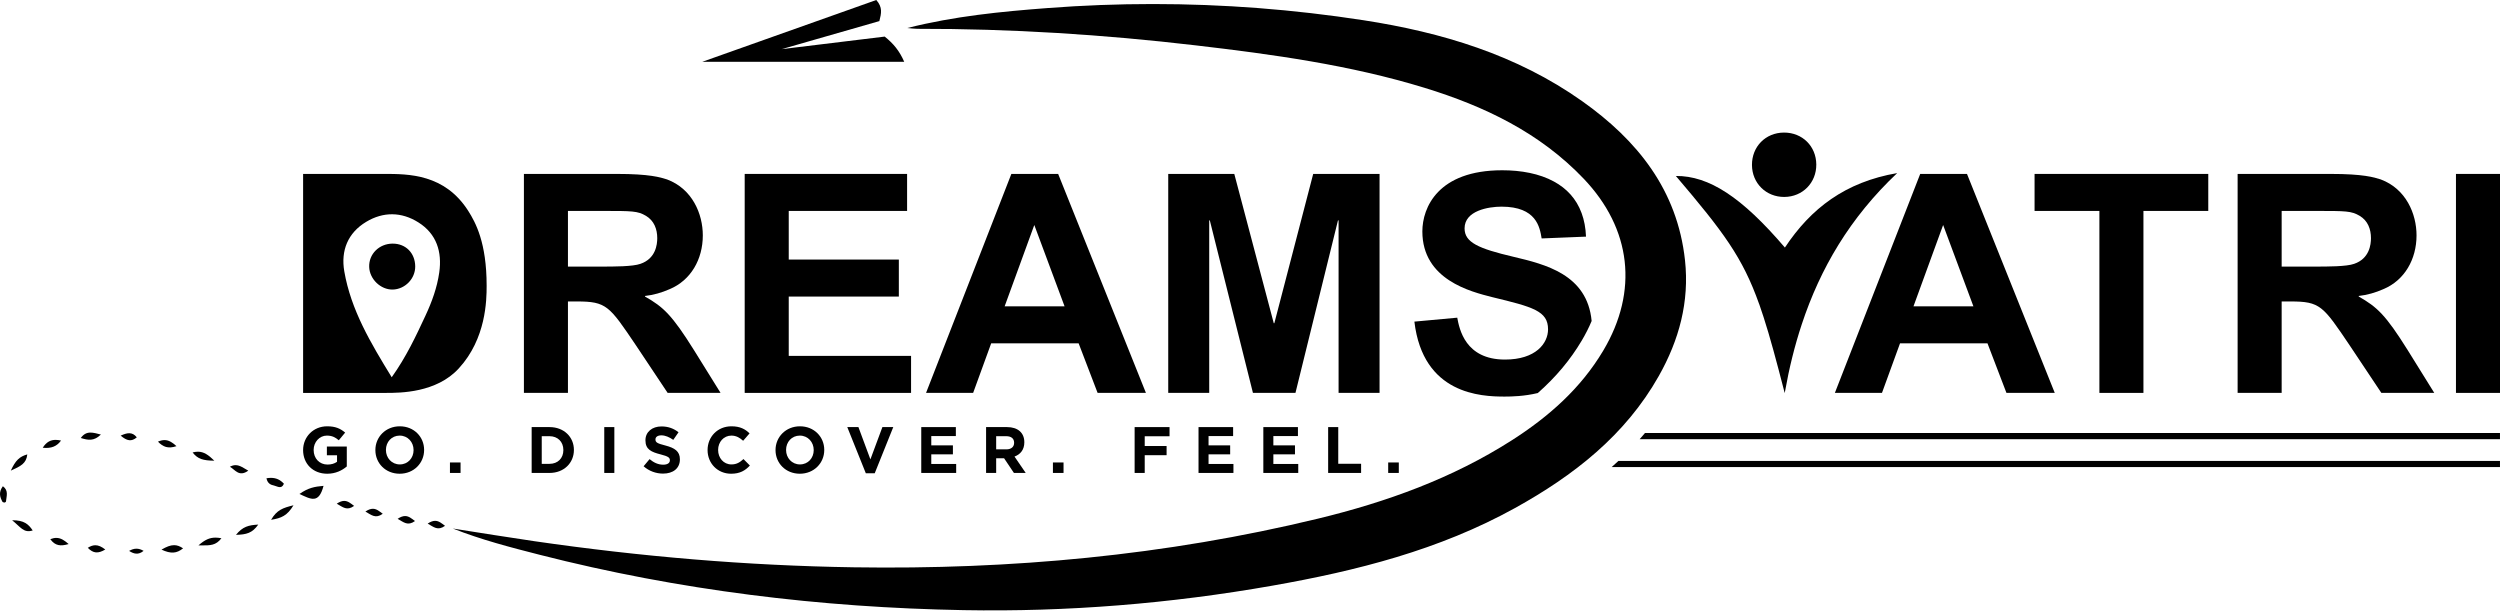
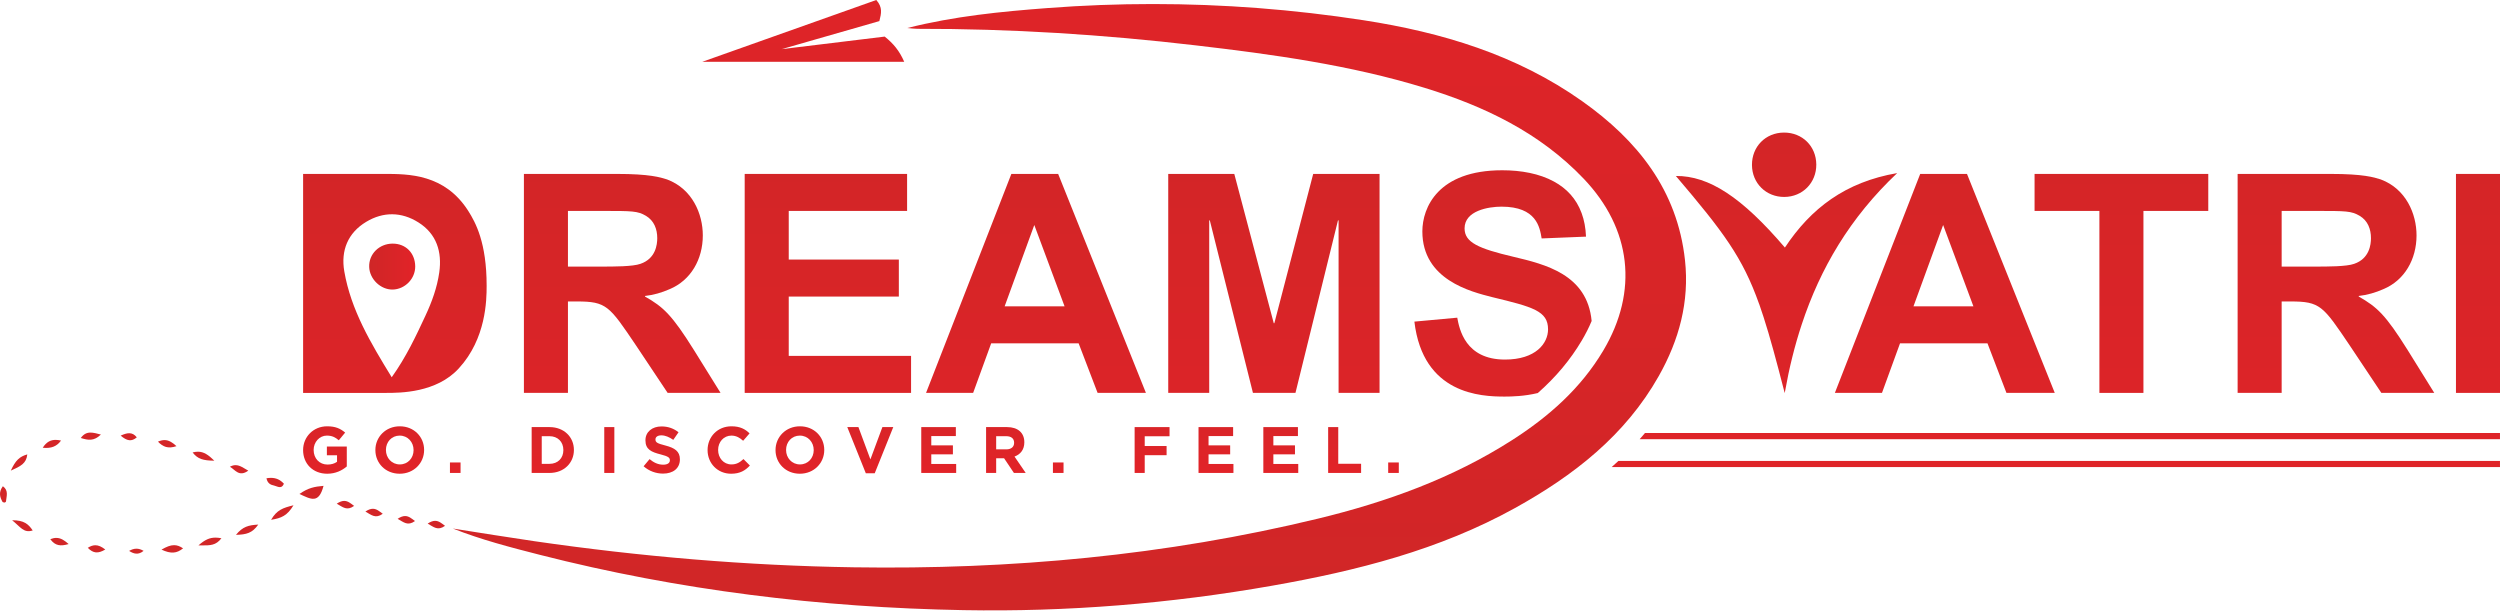
<svg xmlns="http://www.w3.org/2000/svg" xmlns:xlink="http://www.w3.org/1999/xlink" xml:space="preserve" version="1.1" style="shape-rendering:geometricPrecision; text-rendering:geometricPrecision; image-rendering:optimizeQuality; fill-rule:evenodd; clip-rule:evenodd" viewBox="158.43 787.54 12780.9 3120.57">
  <defs>
    <style type="text/css">
   
    .fil48 {fill:url(#id0)}
    .fil49 {fill:url(#id1)}
    .fil46 {fill:url(#id2)}
    .fil9 {fill:url(#id3)}
    .fil43 {fill:url(#id4)}
    .fil1 {fill:url(#id5)}
    .fil35 {fill:url(#id6)}
    .fil6 {fill:url(#id7)}
    .fil41 {fill:url(#id8)}
    .fil23 {fill:url(#id9)}
    .fil3 {fill:url(#id10)}
    .fil39 {fill:url(#id11)}
    .fil18 {fill:url(#id12)}
    .fil20 {fill:url(#id13)}
    .fil30 {fill:url(#id14)}
    .fil42 {fill:url(#id15)}
    .fil24 {fill:url(#id16)}
    .fil33 {fill:url(#id17)}
    .fil38 {fill:url(#id18)}
    .fil51 {fill:url(#id19)}
    .fil31 {fill:url(#id20)}
    .fil32 {fill:url(#id21)}
    .fil37 {fill:url(#id22)}
    .fil14 {fill:url(#id23)}
    .fil26 {fill:url(#id24)}
    .fil0 {fill:url(#id25)}
    .fil2 {fill:url(#id26)}
    .fil17 {fill:url(#id27)}
    .fil21 {fill:url(#id28)}
    .fil19 {fill:url(#id29)}
    .fil36 {fill:url(#id30)}
    .fil10 {fill:url(#id31)}
    .fil52 {fill:url(#id32)}
    .fil25 {fill:url(#id33)}
    .fil29 {fill:url(#id34)}
    .fil7 {fill:url(#id35)}
    .fil55 {fill:url(#id36)}
    .fil47 {fill:url(#id37)}
    .fil50 {fill:url(#id38)}
    .fil34 {fill:url(#id39)}
    .fil40 {fill:url(#id40)}
    .fil11 {fill:url(#id41)}
    .fil12 {fill:url(#id42)}
    .fil8 {fill:url(#id43)}
    .fil45 {fill:url(#id44)}
    .fil22 {fill:url(#id45)}
    .fil54 {fill:url(#id46)}
    .fil5 {fill:url(#id47)}
    .fil27 {fill:url(#id48)}
    .fil4 {fill:url(#id49)}
    .fil53 {fill:url(#id50)}
    .fil44 {fill:url(#id51)}
    .fil28 {fill:url(#id52)}
    .fil16 {fill:url(#id53)}
    .fil15 {fill:url(#id54)}
    .fil13 {fill:url(#id55)}
   
  </style>
    <linearGradient id="id0" gradientUnits="userSpaceOnUse" x1="2389.26" y1="4039.64" x2="2389.26" y2="903.7">
-       <stop offset="0" style="stop-opacity:1; stop-color:currentColor" />
-       <stop offset="1" style="stop-opacity:1; stop-color:currentColor" />
+       <stop offset="0" style="stop-opacity:1; stop-color:#CF2627" />
+       <stop offset="1" style="stop-opacity:1; stop-color:#E22328" />
    </linearGradient>
    <linearGradient id="id1" gradientUnits="userSpaceOnUse" xlink:href="#id0" x1="273" y1="4114.38" x2="273" y2="578.07">
  </linearGradient>
    <linearGradient id="id2" gradientUnits="userSpaceOnUse" xlink:href="#id0" x1="2070.84" y1="4023.64" x2="2070.84" y2="887.01">
  </linearGradient>
    <linearGradient id="id3" gradientUnits="userSpaceOnUse" xlink:href="#id0" x1="4957.5" y1="2682.42" x2="4957.5" y2="3209.03">
  </linearGradient>
    <linearGradient id="id4" gradientUnits="userSpaceOnUse" xlink:href="#id0" x1="255.81" y1="4248.82" x2="255.81" y2="-0.1">
  </linearGradient>
    <linearGradient id="id5" gradientUnits="userSpaceOnUse" xlink:href="#id0" x1="2202.09" y1="2682.42" x2="2202.09" y2="3209.03">
  </linearGradient>
    <linearGradient id="id6" gradientUnits="userSpaceOnUse" xlink:href="#id0" x1="816.62" y1="4015.96" x2="816.62" y2="560.8">
  </linearGradient>
    <linearGradient id="id7" gradientUnits="userSpaceOnUse" xlink:href="#id0" x1="3883.97" y1="2682.42" x2="3883.97" y2="3209.03">
  </linearGradient>
    <linearGradient id="id8" gradientUnits="userSpaceOnUse" xlink:href="#id0" x1="651.93" y1="4141.16" x2="651.93" y2="571.26">
  </linearGradient>
    <linearGradient id="id9" gradientUnits="userSpaceOnUse" xlink:href="#id0" x1="10101.05" y1="716.3" x2="10101.05" y2="3680.5">
  </linearGradient>
    <linearGradient id="id10" gradientUnits="userSpaceOnUse" xlink:href="#id0" x1="2984.44" y1="2682.42" x2="2984.44" y2="3209.03">
  </linearGradient>
    <linearGradient id="id11" gradientUnits="userSpaceOnUse" xlink:href="#id0" x1="1565.28" y1="4033.57" x2="1565.28" y2="682.84">
  </linearGradient>
    <linearGradient id="id12" gradientUnits="userSpaceOnUse" xlink:href="#id0" x1="2177.15" y1="1112.4" x2="2177.15" y2="3663.03">
  </linearGradient>
    <linearGradient id="id13" gradientUnits="userSpaceOnUse" xlink:href="#id0" x1="4390.86" y1="1112.4" x2="4390.86" y2="3663.03">
  </linearGradient>
    <linearGradient id="id14" gradientUnits="userSpaceOnUse" xlink:href="#id0" x1="1750.9" y1="3968.41" x2="1750.9" y2="938.43">
  </linearGradient>
    <linearGradient id="id15" gradientUnits="userSpaceOnUse" xlink:href="#id0" x1="1013.26" y1="4035.61" x2="1013.26" y2="534.5">
  </linearGradient>
    <linearGradient id="id16" gradientUnits="userSpaceOnUse" xlink:href="#id0" x1="11003.89" y1="716.3" x2="11003.89" y2="3680.5">
  </linearGradient>
    <linearGradient id="id17" gradientUnits="userSpaceOnUse" xlink:href="#id0" x1="1601.59" y1="4248.84" x2="1601.59" y2="-0.15">
  </linearGradient>
    <linearGradient id="id18" gradientUnits="userSpaceOnUse" xlink:href="#id0" x1="1380.76" y1="3889.7" x2="1380.76" y2="1049.35">
  </linearGradient>
    <linearGradient id="id19" gradientUnits="userSpaceOnUse" xlink:href="#id0" x1="855.5" y1="4095.6" x2="855.5" y2="838.86">
  </linearGradient>
    <linearGradient id="id20" gradientUnits="userSpaceOnUse" xlink:href="#id0" x1="622.87" y1="4019.57" x2="622.87" y2="550.03">
  </linearGradient>
    <linearGradient id="id21" gradientUnits="userSpaceOnUse" xlink:href="#id0" x1="1039.24" y1="4142.17" x2="1039.24" y2="565.42">
  </linearGradient>
    <linearGradient id="id22" gradientUnits="userSpaceOnUse" xlink:href="#id0" x1="1198.7" y1="4248.81" x2="1198.7" y2="-0.06">
  </linearGradient>
    <linearGradient id="id23" gradientUnits="userSpaceOnUse" xlink:href="#id0" x1="6706.32" y1="2682.42" x2="6706.32" y2="3209.03">
  </linearGradient>
    <linearGradient id="id24" gradientUnits="userSpaceOnUse" xlink:href="#id0" x1="12826.76" y1="716.3" x2="12826.76" y2="3680.5">
  </linearGradient>
    <linearGradient id="id25" gradientUnits="userSpaceOnUse" xlink:href="#id0" x1="1819.68" y1="2682.42" x2="1819.68" y2="3209.03">
  </linearGradient>
    <linearGradient id="id26" gradientUnits="userSpaceOnUse" xlink:href="#id0" x1="2485.84" y1="2682.42" x2="2485.84" y2="3209.03">
  </linearGradient>
    <linearGradient id="id27" gradientUnits="userSpaceOnUse" xlink:href="#id0" x1="2048.02" y1="2149.93" x2="2280.3" y2="2149.93">
  </linearGradient>
    <linearGradient id="id28" gradientUnits="userSpaceOnUse" xlink:href="#id0" x1="5454.75" y1="1112.4" x2="5454.75" y2="3663.03">
  </linearGradient>
    <linearGradient id="id29" gradientUnits="userSpaceOnUse" xlink:href="#id0" x1="3339.52" y1="1112.4" x2="3339.52" y2="3663.03">
  </linearGradient>
    <linearGradient id="id30" gradientUnits="userSpaceOnUse" xlink:href="#id0" x1="423.71" y1="4144.59" x2="423.71" y2="260.94">
  </linearGradient>
    <linearGradient id="id31" gradientUnits="userSpaceOnUse" xlink:href="#id0" x1="5300.94" y1="2682.42" x2="5300.94" y2="3209.03">
  </linearGradient>
    <linearGradient id="id32" gradientUnits="userSpaceOnUse" xlink:href="#id0" x1="9291.79" y1="716.3" x2="9291.79" y2="3680.5">
  </linearGradient>
    <linearGradient id="id33" gradientUnits="userSpaceOnUse" xlink:href="#id0" x1="12100.62" y1="716.3" x2="12100.62" y2="3680.5">
  </linearGradient>
    <linearGradient id="id34" gradientUnits="userSpaceOnUse" xlink:href="#id0" x1="4264.96" y1="4248.85" x2="4264.96" y2="-0.16">
  </linearGradient>
    <linearGradient id="id35" gradientUnits="userSpaceOnUse" xlink:href="#id0" x1="4247.78" y1="2682.42" x2="4247.78" y2="3209.03">
  </linearGradient>
    <linearGradient id="id36" gradientUnits="userSpaceOnUse" xlink:href="#id0" x1="10740.03" y1="716.12" x2="10740.03" y2="3680.56">
  </linearGradient>
    <linearGradient id="id37" gradientUnits="userSpaceOnUse" xlink:href="#id0" x1="2235.67" y1="4032.99" x2="2235.67" y2="898.26">
  </linearGradient>
    <linearGradient id="id38" gradientUnits="userSpaceOnUse" xlink:href="#id0" x1="462.49" y1="4161.02" x2="462.49" y2="436.58">
  </linearGradient>
    <linearGradient id="id39" gradientUnits="userSpaceOnUse" xlink:href="#id0" x1="1231.68" y1="4243.65" x2="1231.68" y2="25.57">
  </linearGradient>
    <linearGradient id="id40" gradientUnits="userSpaceOnUse" xlink:href="#id0" x1="1421.74" y1="4248.88" x2="1421.74" y2="-0.31">
  </linearGradient>
    <linearGradient id="id41" gradientUnits="userSpaceOnUse" xlink:href="#id0" x1="5568.46" y1="2682.42" x2="5568.46" y2="3209.03">
  </linearGradient>
    <linearGradient id="id42" gradientUnits="userSpaceOnUse" xlink:href="#id0" x1="6048.29" y1="2682.42" x2="6048.29" y2="3209.03">
  </linearGradient>
    <linearGradient id="id43" gradientUnits="userSpaceOnUse" xlink:href="#id0" x1="4607.58" y1="2682.42" x2="4607.58" y2="3209.03">
  </linearGradient>
    <linearGradient id="id44" gradientUnits="userSpaceOnUse" xlink:href="#id0" x1="1924.42" y1="4012.9" x2="1924.42" y2="877.2">
  </linearGradient>
    <linearGradient id="id45" gradientUnits="userSpaceOnUse" xlink:href="#id0" x1="6671.06" y1="1112.4" x2="6671.06" y2="3663.03">
  </linearGradient>
    <linearGradient id="id46" gradientUnits="userSpaceOnUse" xlink:href="#id0" x1="10668.62" y1="716.5" x2="10668.62" y2="3680.46">
  </linearGradient>
    <linearGradient id="id47" gradientUnits="userSpaceOnUse" xlink:href="#id0" x1="3541.56" y1="2682.43" x2="3541.56" y2="3209.03">
  </linearGradient>
    <linearGradient id="id48" gradientUnits="userSpaceOnUse" xlink:href="#id0" x1="7842.36" y1="1112.4" x2="7842.36" y2="3663.03">
  </linearGradient>
    <linearGradient id="id49" gradientUnits="userSpaceOnUse" xlink:href="#id0" x1="3273.43" y1="2682.42" x2="3273.43" y2="3209.03">
  </linearGradient>
    <linearGradient id="id50" gradientUnits="userSpaceOnUse" xlink:href="#id0" x1="9279.45" y1="717.84" x2="9279.45" y2="3675.95">
  </linearGradient>
    <linearGradient id="id51" gradientUnits="userSpaceOnUse" xlink:href="#id0" x1="175.45" y1="4244.11" x2="175.45" y2="15.71">
  </linearGradient>
    <linearGradient id="id52" gradientUnits="userSpaceOnUse" xlink:href="#id0" x1="5616.89" y1="4239.76" x2="5616.89" y2="1.98">
  </linearGradient>
    <linearGradient id="id53" gradientUnits="userSpaceOnUse" xlink:href="#id0" x1="7282.47" y1="2682.42" x2="7282.47" y2="3209.03">
  </linearGradient>
    <linearGradient id="id54" gradientUnits="userSpaceOnUse" xlink:href="#id0" x1="7032.67" y1="2682.42" x2="7032.67" y2="3209.03">
  </linearGradient>
    <linearGradient id="id55" gradientUnits="userSpaceOnUse" xlink:href="#id0" x1="6374.97" y1="2682.42" x2="6374.97" y2="3209.03">
  </linearGradient>
  </defs>
  <g id="Layer_x0020_1">
    <path class="fil0" d="M1708 3088.18l0 0.68c0,69.31 50.2,120.56 123.21,120.56l0 0c42.87,0 76.02,-16.74 100.15,-37.17l0 0 0 -101.83 -101.81 0 0 44.56 51.91 0 0 33.48c-13.07,9.36 -29.79,14.07 -48.56,14.07l0 0c-41.54,0 -71,-31.5 -71,-74.35l0 0 0 -0.67c0,-39.87 29.81,-73.01 67.32,-73.01l0 0c27.12,0 43.18,8.71 61.28,23.79l0 0 32.48 -39.2c-24.47,-20.76 -49.9,-32.14 -92.09,-32.14 -71,0 -122.89,54.6 -122.89,121.22z" />
    <path class="fil1" d="M2077.52 3088.18l0 0.68c0,66.64 51.89,120.56 124.23,120.56l0 0c72.33,0 124.91,-54.61 124.91,-121.24l0 0 0 -0.67c0,-66.64 -51.91,-120.56 -124.25,-120.56 -72.33,0 -124.9,54.6 -124.9,121.22zm53.92 0l0 -0.67c0,-40.19 28.8,-73.01 70.31,-73.01l0 0c41.54,0 71,33.49 71,73.67l0 0 0 0.68c0,40.17 -28.81,72.99 -70.33,72.99l0 0c-41.54,0 -70.98,-33.49 -70.98,-73.67l0 0z" />
    <polygon class="fil2" points="2458.73,3205.39 2512.96,3205.39 2512.96,3151.83 2458.73,3151.83 " />
    <path class="fil3" d="M2876.44 3205.39l91.43 0c73.67,0 124.57,-51.23 124.57,-117.2l0 -0.67c0,-65.96 -50.91,-116.52 -124.57,-116.52l0 0 -91.43 0 0 234.39zm51.57 -187.87l39.87 0c42.19,0 70.66,29.15 70.66,70.66l0 0 0 0.68c0,41.49 -28.46,69.99 -70.66,69.99l0 0 -39.87 0 0 -141.33z" />
    <polygon class="fil4" points="3247.63,3205.39 3299.2,3205.39 3299.2,2970.97 3247.63,2970.97 " />
    <path class="fil5" d="M3634.3 3136.07l0 -0.66c0,-40.85 -26.79,-57.91 -74.33,-70.34l0 0c-40.53,-10.4 -50.59,-15.39 -50.59,-30.8l0 0 0 -0.68c0,-11.4 10.38,-20.41 30.15,-20.41l0 0c19.76,0 40.19,8.69 60.93,23.09l0 0 26.82 -38.82c-23.81,-19.11 -52.92,-29.85 -87.06,-29.85l0 0c-47.91,0 -82.06,28.16 -82.06,70.7l0 0 0 0.64c0,46.59 30.48,59.64 77.7,71.66l0 0c39.15,10.04 47.22,16.78 47.22,29.81l0 0 0 0.68c0,13.71 -12.75,22.12 -33.84,22.12l0 0c-26.78,0 -48.9,-11.06 -70,-28.48l0 0 -30.46 36.51c28.13,25.09 63.96,37.52 99.46,37.52 50.56,0 86.05,-26.13 86.05,-72.69z" />
    <path class="fil6" d="M3775.81 3088.18l0 0.68c0,67.3 51.25,120.56 120.2,120.56l0 0c45.22,0 72.02,-16.07 96.11,-41.89l-32.8 -33.11c-18.43,16.72 -34.83,27.43 -61.62,27.43l0 0c-40.19,0 -67.99,-33.49 -67.99,-73.67l0 0 0 -0.67c0,-40.19 28.46,-73.01 67.99,-73.01l0 0c23.44,0 41.87,10.06 59.93,26.46l0 0 32.82 -37.82c-21.74,-21.44 -48.22,-36.19 -92.42,-36.19 -72.02,0 -122.22,54.6 -122.22,121.22l0 0z" />
    <path class="fil7" d="M4372.34 3088.18l0 -0.67c0,-66.64 -51.87,-120.56 -124.23,-120.56 -72.32,0 -124.9,54.6 -124.9,121.22l0 0.68c0,66.64 51.91,120.56 124.24,120.56l0 0c72.34,0 124.89,-54.61 124.89,-121.24zm-195.21 0l0 -0.67c0,-40.19 28.8,-73.01 70.32,-73.01l0 0c41.53,0 70.99,33.49 70.99,73.67l0 0 0 0.68c0,40.17 -28.8,72.99 -70.33,72.99l0 0c-41.53,0 -70.98,-33.49 -70.98,-73.67l0 0z" />
    <polygon class="fil8" points="4584.81,3207.07 4630.35,3207.07 4725.14,2970.99 4669.54,2970.99 4608.25,3136.07 4546.99,2970.99 4490.02,2970.99 " />
    <polygon class="fil9" points="4868.26,3205.39 5046.74,3205.39 5046.74,3159.5 4919.48,3159.5 4919.48,3110.3 5030.02,3110.3 5030.02,3064.41 4919.48,3064.41 4919.48,3016.86 5045.08,3016.86 5045.08,2970.99 4868.26,2970.99 " />
    <path class="fil10" d="M5199.63 3205.39l51.57 0 0 -75.03 40.52 0 50.25 75.03 60.28 0 -57.27 -83.7c29.8,-11.08 50.2,-34.83 50.2,-72.68l0 0 0 -0.65c0,-48.22 -33.12,-77.36 -88.38,-77.36l0 0 -107.17 0 0 234.39zm51.57 -187.87l51.23 0c25.13,0 40.55,11.4 40.55,33.5l0 0 0 0.67c0,19.75 -14.41,33.14 -39.53,33.14l0 0 -52.25 0 0 -67.31z" />
    <polygon class="fil11" points="5541.35,3205.39 5595.61,3205.39 5595.61,3151.83 5541.35,3151.83 " />
    <polygon class="fil12" points="5959.05,3205.39 6010.62,3205.39 6010.62,3114.67 6122.46,3114.67 6122.46,3067.74 6010.62,3067.74 6010.62,3017.86 6137.54,3017.86 6137.54,2970.99 5959.05,2970.99 " />
    <polygon class="fil13" points="6285.71,3205.39 6464.2,3205.39 6464.2,3159.5 6336.96,3159.5 6336.96,3110.3 6447.48,3110.3 6447.48,3064.41 6336.96,3064.41 6336.96,3016.86 6462.56,3016.86 6462.56,2970.99 6285.71,2970.99 " />
    <polygon class="fil14" points="6617.05,3205.39 6795.56,3205.39 6795.56,3159.5 6668.31,3159.5 6668.31,3110.3 6778.82,3110.3 6778.82,3064.41 6668.31,3064.41 6668.31,3016.86 6793.91,3016.86 6793.91,2970.99 6617.05,2970.99 " />
    <polygon class="fil15" points="6948.43,3205.39 7116.88,3205.39 7116.88,3158.5 7000.04,3158.5 7000.04,2970.99 6948.43,2970.99 " />
    <polygon class="fil16" points="7255.36,3205.39 7309.61,3205.39 7309.61,3151.83 7255.36,3151.83 " />
    <path class="fil17" d="M2165.66 2033c-68.82,0.21 -122.22,53.39 -119.84,119.39l0 0c2.18,62.31 58.82,116.57 120.28,115.5l0 0c63.16,-1.53 115.92,-55.81 115.05,-118.96l0 0c-0.87,-68.01 -48.41,-115.94 -115.02,-115.93l0 0c-0.15,0 -0.32,0 -0.47,0l0 0z" />
    <path class="fil18" d="M2646.27 2250.6l0 -3.25c0,-218.74 -56.24,-321.97 -93.93,-381.51l0 0c-120.43,-189.21 -305.01,-189.21 -431.44,-189.21l0 0 -412.89 0 0 1119.59 423.81 0c71.81,0 257.77,0 372.19,-125.37l0 0c140.04,-152.14 142.23,-350.04 142.26,-420.26zm-727.73 -75.9c-18.3,-106.22 18.03,-196.61 112.24,-253.13l0 0c87.1,-52.44 180.22,-51.34 266.25,2.71l0 0c93.65,58.73 122.06,150.74 107.02,256.16l0 0c-10.91,77 -37.38,149.91 -70.17,220.1l0 0c-49.14,105.67 -98.57,211.35 -172.87,315.66l0 0c-107.85,-175.83 -208.33,-344.07 -242.48,-541.5l0 0z" />
    <path class="fil19" d="M2836.84 1676.71l0 1119.46 225.13 0 0 -467.48 45.36 0c151.66,0 165.73,21.89 301.78,223.56l0 0 162.56 243.92 270.52 0 -136.02 -218.89c-112.6,-179.82 -156.39,-220.46 -250.17,-273.6l0 0 0 -3.15c43.79,-4.7 85.98,-17.19 125.07,-34.39l0 0c109.46,-45.35 170.4,-153.22 170.4,-275.17l0 0c0,-109.46 -53.14,-237.65 -182.91,-286.14l0 0c-34.39,-10.93 -89.12,-28.14 -256.42,-28.14l0 0 -475.31 0zm225.13 189.19l176.7 0c151.65,0 179.8,0 221.99,25l0 0c42.23,25.04 57.88,68.82 57.88,114.15l0 0c0,32.8 -7.8,104.75 -86.02,131.32l0 0c-39.05,14.09 -134.46,14.09 -203.24,14.09l0 0 -167.3 0 0 -284.57z" />
    <polygon class="fil20" points="3965.57,1676.71 3965.57,2796.17 4816.13,2796.17 4816.13,2606.96 4190.75,2606.96 4190.75,2303.69 4753.61,2303.69 4753.61,2114.5 4190.75,2114.5 4190.75,1865.9 4795.81,1865.9 4795.81,1676.71 " />
    <path class="fil21" d="M5328.86 1676.71l-436.18 1119.46 240.78 0 92.22 -253.28 447.15 0 96.97 253.28 247.02 0 -448.72 -1119.46 -239.25 0zm117.27 261.08l154.8 415.92 -306.46 0 151.66 -415.92z" />
    <polygon class="fil22" points="7211.23,2796.17 7211.23,1676.71 6871.98,1676.71 6673.39,2439.7 6670.29,2439.7 6468.59,1676.71 6130.87,1676.71 6130.87,2796.17 6340.39,2796.17 6340.39,1914.38 6343.51,1914.38 6563.93,2796.17 6781.3,2796.17 6998.6,1914.38 7001.74,1914.38 7001.74,2796.17 " />
    <path class="fil23" d="M9975.21 1676.71l-436.26 1119.46 240.81 0 92.23 -253.28 447.19 0 96.92 253.28 247.03 0 -448.72 -1119.46 -239.2 0zm117.24 261.08l154.8 415.92 -306.44 0 151.64 -415.92z" />
    <polygon class="fil24" points="11447.91,1865.9 11447.91,1676.71 10559.86,1676.71 10559.86,1865.9 10891.31,1865.9 10891.31,2796.17 11116.45,2796.17 11116.45,1865.9 " />
    <path class="fil25" d="M11597.95 1676.71l0 1119.46 225.14 0 0 -467.48 45.34 0c151.65,0 165.74,21.89 301.78,223.56l0 0 162.61 243.92 270.47 0 -136.01 -218.89c-112.59,-179.82 -156.33,-220.46 -250.17,-273.6l0 0 0 -3.15c43.78,-4.7 86,-17.19 125.09,-34.39l0 0c109.44,-45.35 170.42,-153.22 170.42,-275.17l0 0c0,-109.46 -53.14,-237.65 -182.94,-286.14l0 0c-34.39,-10.93 -89.12,-28.14 -256.41,-28.14l0 0 -475.31 0zm225.14 189.19l176.67 0c151.66,0 179.84,0 222.05,25l0 0c42.2,25.04 57.86,68.82 57.86,114.15l0 0c0,32.8 -7.84,104.75 -86.02,131.32l0 0c-39.09,14.09 -134.44,14.09 -203.24,14.09l0 0 -167.31 0 0 -284.57z" />
    <polygon class="fil26" points="12714.18,1676.71 12714.18,2796.17 12939.33,2796.17 12939.33,1676.71 " />
    <path class="fil27" d="M7430.03 1970.72c0,246.92 247.14,308.03 358.17,336.1l0 0c206.18,49.92 284.43,70.3 284.43,164.19l0 0c0,71.8 -62.61,154.76 -220.34,154.76l0 0c-203.43,0 -233,-156.5 -243.92,-214.13l0 0 -219.09 20.13c43.98,372.09 341.07,383.25 461.27,383.25l0 0c35.8,0 100.39,-1.46 169.67,-18.11l0 0c93.16,-82.22 166.45,-170.17 224.57,-268.05l0 0c19.86,-33.52 36.76,-66.79 50.66,-100.33 -22.37,-238.69 -238.21,-289.64 -399.43,-328.14l0 0c-179.83,-42.23 -250.15,-73.52 -250.15,-145.31l0 0c0,-90.66 121.98,-111.04 189.04,-111.04l0 0c178.36,0 195.5,104.82 204.95,162.45l0 0 226.78 -9.19c-1.72,-45.22 -9.43,-84.95 -22.37,-119.99l0 0c-27.08,-74.26 -77.23,-126.68 -141.09,-161.44l0 0c-74.77,-40.98 -168.17,-57.87 -265.04,-57.87l0 0c-328.38,0 -408.11,190.78 -408.11,312.72l0 0z" />
    <path class="fil28" d="M5516.15 828.53c-240.08,18.22 -479.78,41.66 -719.21,102.26l0 0c17.25,1.43 34.48,4.11 51.72,4.09l0 0c475.89,-0.85 950.04,29.22 1422.47,84.56l0 0c394.69,46.22 788.62,100.12 1170.03,217.03l0 0c305.28,93.57 588.61,228.79 813.48,464.46l0 0c244.49,256.27 280.91,575.02 100.47,878.59l0 0c-115.13,193.72 -279.28,338.38 -466.54,458.21l0 0c-305.43,195.44 -641.79,316.41 -991.9,401.24l0 0c-780.06,188.98 -1571.9,261.21 -2373.91,248.81l0 0c-547.35,-8.45 -1090.49,-54.91 -1631.56,-133.36l0 0c-139.46,-20.23 -278.52,-43.14 -417.77,-64.85l0 0c145.23,57.44 294.64,96.09 444.15,134.27l0 0c711.12,181.58 1435.09,269.83 2167.61,282.97l0 0c529.3,9.51 1055.96,-33.2 1577.84,-125.11l0 0c431.41,-75.96 853.61,-182.52 1240.77,-396.96l0 0c299.13,-165.67 563.31,-370.73 735,-674.95l0 0c103.48,-183.34 157.09,-379.15 133.95,-591.86l0 0c-39.12,-359.27 -243.65,-613.5 -526.02,-813.39l0 0c-334.88,-237.06 -718,-351.94 -1118.06,-413.64l0 0c-357.57,-55.15 -716.56,-82.74 -1076.57,-82.74l0 0c-178.42,0 -357.11,6.78 -535.96,20.36l0 0z" />
    <path class="fil29" d="M3748.79 1103.45l1032.33 0c-24.48,-56.23 -54.98,-92.89 -99.76,-128.85l0 0c-175.57,21.4 -351.17,42.78 -526.74,64.18l0 0c166.46,-47.8 332.94,-95.58 499.41,-143.37l0 0c10.13,-39.9 17.7,-70.01 -15.68,-107.87 -293.44,104.21 -591.61,210.09 -889.56,315.91l0 0z" />
    <path class="fil30" d="M1689.33 3312.92c59.84,27.63 98.7,51.28 123.13,-41.53 -46.04,4.02 -78.13,9.94 -123.13,41.53z" />
    <path class="fil31" d="M571.47 3026.72c37.97,11.63 66.57,17.1 102.78,-17.59 -20.26,-5.34 -37.61,-10.07 -53.1,-10.07l0 0c-18.64,0 -34.58,6.83 -49.68,27.67l0 0z" />
    <path class="fil32" d="M984.11 3597.44c48.22,22.25 77.29,19.85 110.24,-6.55l0 0c-16.23,-11.11 -30.83,-16.27 -46,-16.27 -19.09,0 -39.07,8.17 -64.24,22.82z" />
    <path class="fil33" d="M1544.32 3444.95c52.82,-8.41 82.52,-20.93 114.57,-74.28 -54.42,13.37 -85.22,23.86 -114.57,74.28z" />
    <path class="fil34" d="M1260.25 3536.06l-0.45 0c-29.22,0 -54.05,10.63 -86.89,39.81l0 0c5.61,-0.02 10.96,0 16.13,0l0 0c44.37,0.17 73.29,0.32 101.41,-36.65 -10.81,-2 -20.74,-3.13 -30.2,-3.17z" />
    <path class="fil35" d="M775.39 3014.63c32.01,27.35 55.15,31.89 82.42,8.77l0 0c-11.74,-14.83 -24.2,-21.06 -38.86,-21.06 -12.59,0 -26.79,4.59 -43.56,12.3z" />
    <path class="fil36" d="M376.87 3076.55c45.24,4.89 72.57,-7.87 93.69,-36.79 -9.66,-2.07 -18.98,-3.37 -27.99,-3.37l0 0c-24.33,0 -46.29,9.62 -65.7,40.17l0 0z" />
    <path class="fil37" d="M1143.08 3100.64c26.42,34.09 54.43,41.44 111.24,42.16 -31,-30.09 -54.16,-46.02 -84.01,-46.02l0 0c-8.43,0 -17.4,1.27 -27.23,3.87l0 0z" />
    <path class="fil38" d="M1362.67 3165.54l-0.42 0c-8.81,0.07 -18.19,2.48 -28.54,8.27l0 0c26.81,14.59 46.26,54.26 94.08,19.87 -23.31,-12.78 -42.44,-28.14 -65.13,-28.14z" />
    <path class="fil39" d="M1520.65 3232.62c5.78,27.97 23.18,33.84 38.76,37.17l0 0c16.38,3.56 38.43,20.91 50.49,-9.24 -18.48,-20.09 -39.28,-30 -66.41,-30l0 0c-7.14,0 -14.74,0.68 -22.84,2.07l0 0z" />
    <path class="fil40" d="M1364.79 3521.88c53.6,-1.36 83.61,-9.01 113.92,-52.47 -49.26,2.8 -79.49,10.02 -113.92,52.47z" />
    <path class="fil41" d="M607.19 3588.22c28.31,28.82 52.44,30.51 89.48,8.64l0 0c-19.24,-14.91 -35.22,-21.88 -50.81,-21.85l0 0c-12.65,0 -25.06,4.58 -38.67,13.22z" />
    <path class="fil42" d="M965.89 3045.53c26.39,26.67 51.27,37.44 94.71,22.93l0 0c-22.09,-20.64 -40.7,-31.06 -61.19,-31.06l0 0c-10.46,0 -21.38,2.7 -33.52,8.12z" />
    <path class="fil43" d="M213.64 3193.63c50.87,-22.99 79.54,-36.5 84.33,-83.04l0 0c-39.44,10.94 -60.35,30.51 -84.33,83.04z" />
    <path class="fil44" d="M171.71 3354.05c3.97,1.17 7.4,3.26 10.43,2.79l0 0c2.61,-0.42 6.7,-3.57 6.89,-5.76l0 0c2.22,-26.17 14.87,-55.47 -15.91,-77.83 -23.52,31.97 -14.83,56.63 -1.42,80.81l0 0z" />
    <path class="fil45" d="M1880.04 3362.56c31.91,17.93 51.42,37.83 88.78,11.36 -17.23,-12.8 -31.45,-25.57 -50.6,-25.57 -10.71,0 -22.97,3.99 -38.18,14.2l0 0z" />
    <path class="fil46" d="M2026.44 3402.84c31.91,17.95 51.42,37.82 88.78,11.38l0 0c-17.24,-12.82 -31.46,-25.61 -50.62,-25.61l0 0c-10.7,0 -22.97,4 -38.16,14.23z" />
    <path class="fil47" d="M2191.28 3439.95c31.91,17.94 51.44,37.84 88.78,11.37 -17.25,-12.79 -31.45,-25.57 -50.62,-25.57l0 0c-10.7,0 -22.97,4 -38.16,14.2l0 0z" />
    <path class="fil48" d="M2344.87 3464.44c31.91,17.92 51.43,37.82 88.78,11.37 -17.23,-12.8 -31.44,-25.59 -50.6,-25.59 -10.72,0.02 -22.98,4.02 -38.18,14.22l0 0z" />
    <path class="fil49" d="M220.36 3447.2c42.94,34.15 58.96,67.14 105.28,52.16l0 0c-22.16,-32.48 -43.9,-52.18 -104.41,-52.18l0 0c-0.28,0 -0.57,0 -0.87,0.02z" />
    <path class="fil50" d="M415.57 3544.02c25.24,34.64 52.72,36.8 93.84,24.93 -21.7,-19 -40.22,-31.47 -63.2,-31.47l0 0c-9.3,0 -19.35,2.06 -30.64,6.55l0 0z" />
    <path class="fil51" d="M856.41 3592.63l-0.53 0c-13.31,0 -25.46,4.58 -37.44,11.38l0 0c24.07,15.47 47.5,21.76 74.12,-0.26 -13.25,-7.76 -25.12,-11.02 -36.15,-11.12z" />
    <path class="fil52" d="M9283.49 2053.17c-220.78,-258.46 -388.53,-367.23 -557.46,-366.03l0 0c243.54,286.19 340.68,415.54 425.73,654.57l0 0c0.47,0.97 0.74,1.91 1.19,2.86l0 0c7.1,20.63 14.45,41.93 21.57,64.22l0 0c32.69,100.92 65.15,221.97 105.41,378.35l0 0c0.96,3.31 1.67,6.63 2.63,9.96l0 0c0.45,-3.33 1.15,-6.65 1.87,-9.96l0 0c20.83,-117.51 48.8,-231.48 85.3,-341.63l0 0c94.3,-285.49 246.38,-545.4 487.8,-773.07 -265.58,45.74 -441.84,180.78 -574.05,380.73l0 0z" />
    <path class="fil53" d="M9278.13 1465.28c-93.59,0.7 -163.57,71.85 -163.02,165.82l0 0c0.53,93.29 72.28,163.98 165.77,163.3l0 0c93.17,-0.67 163.87,-72.66 163.11,-166.1l0 0c-0.76,-93.33 -71.2,-163.02 -164.53,-163.02l0 0c-0.44,0 -0.89,0 -1.33,0l0 0z" />
    <path class="fil54" d="M8398.03 3175.24l4541.21 0 0 -31.4 -4506.8 0c-11.21,10.38 -22.95,21.04 -34.41,31.4z" />
    <path class="fil55" d="M12939.24 3032.97l0 -31.68 -4371.09 0c-8.75,10.65 -18.03,21.31 -27.31,31.68l0 0 4398.4 0z" />
  </g>
</svg>
